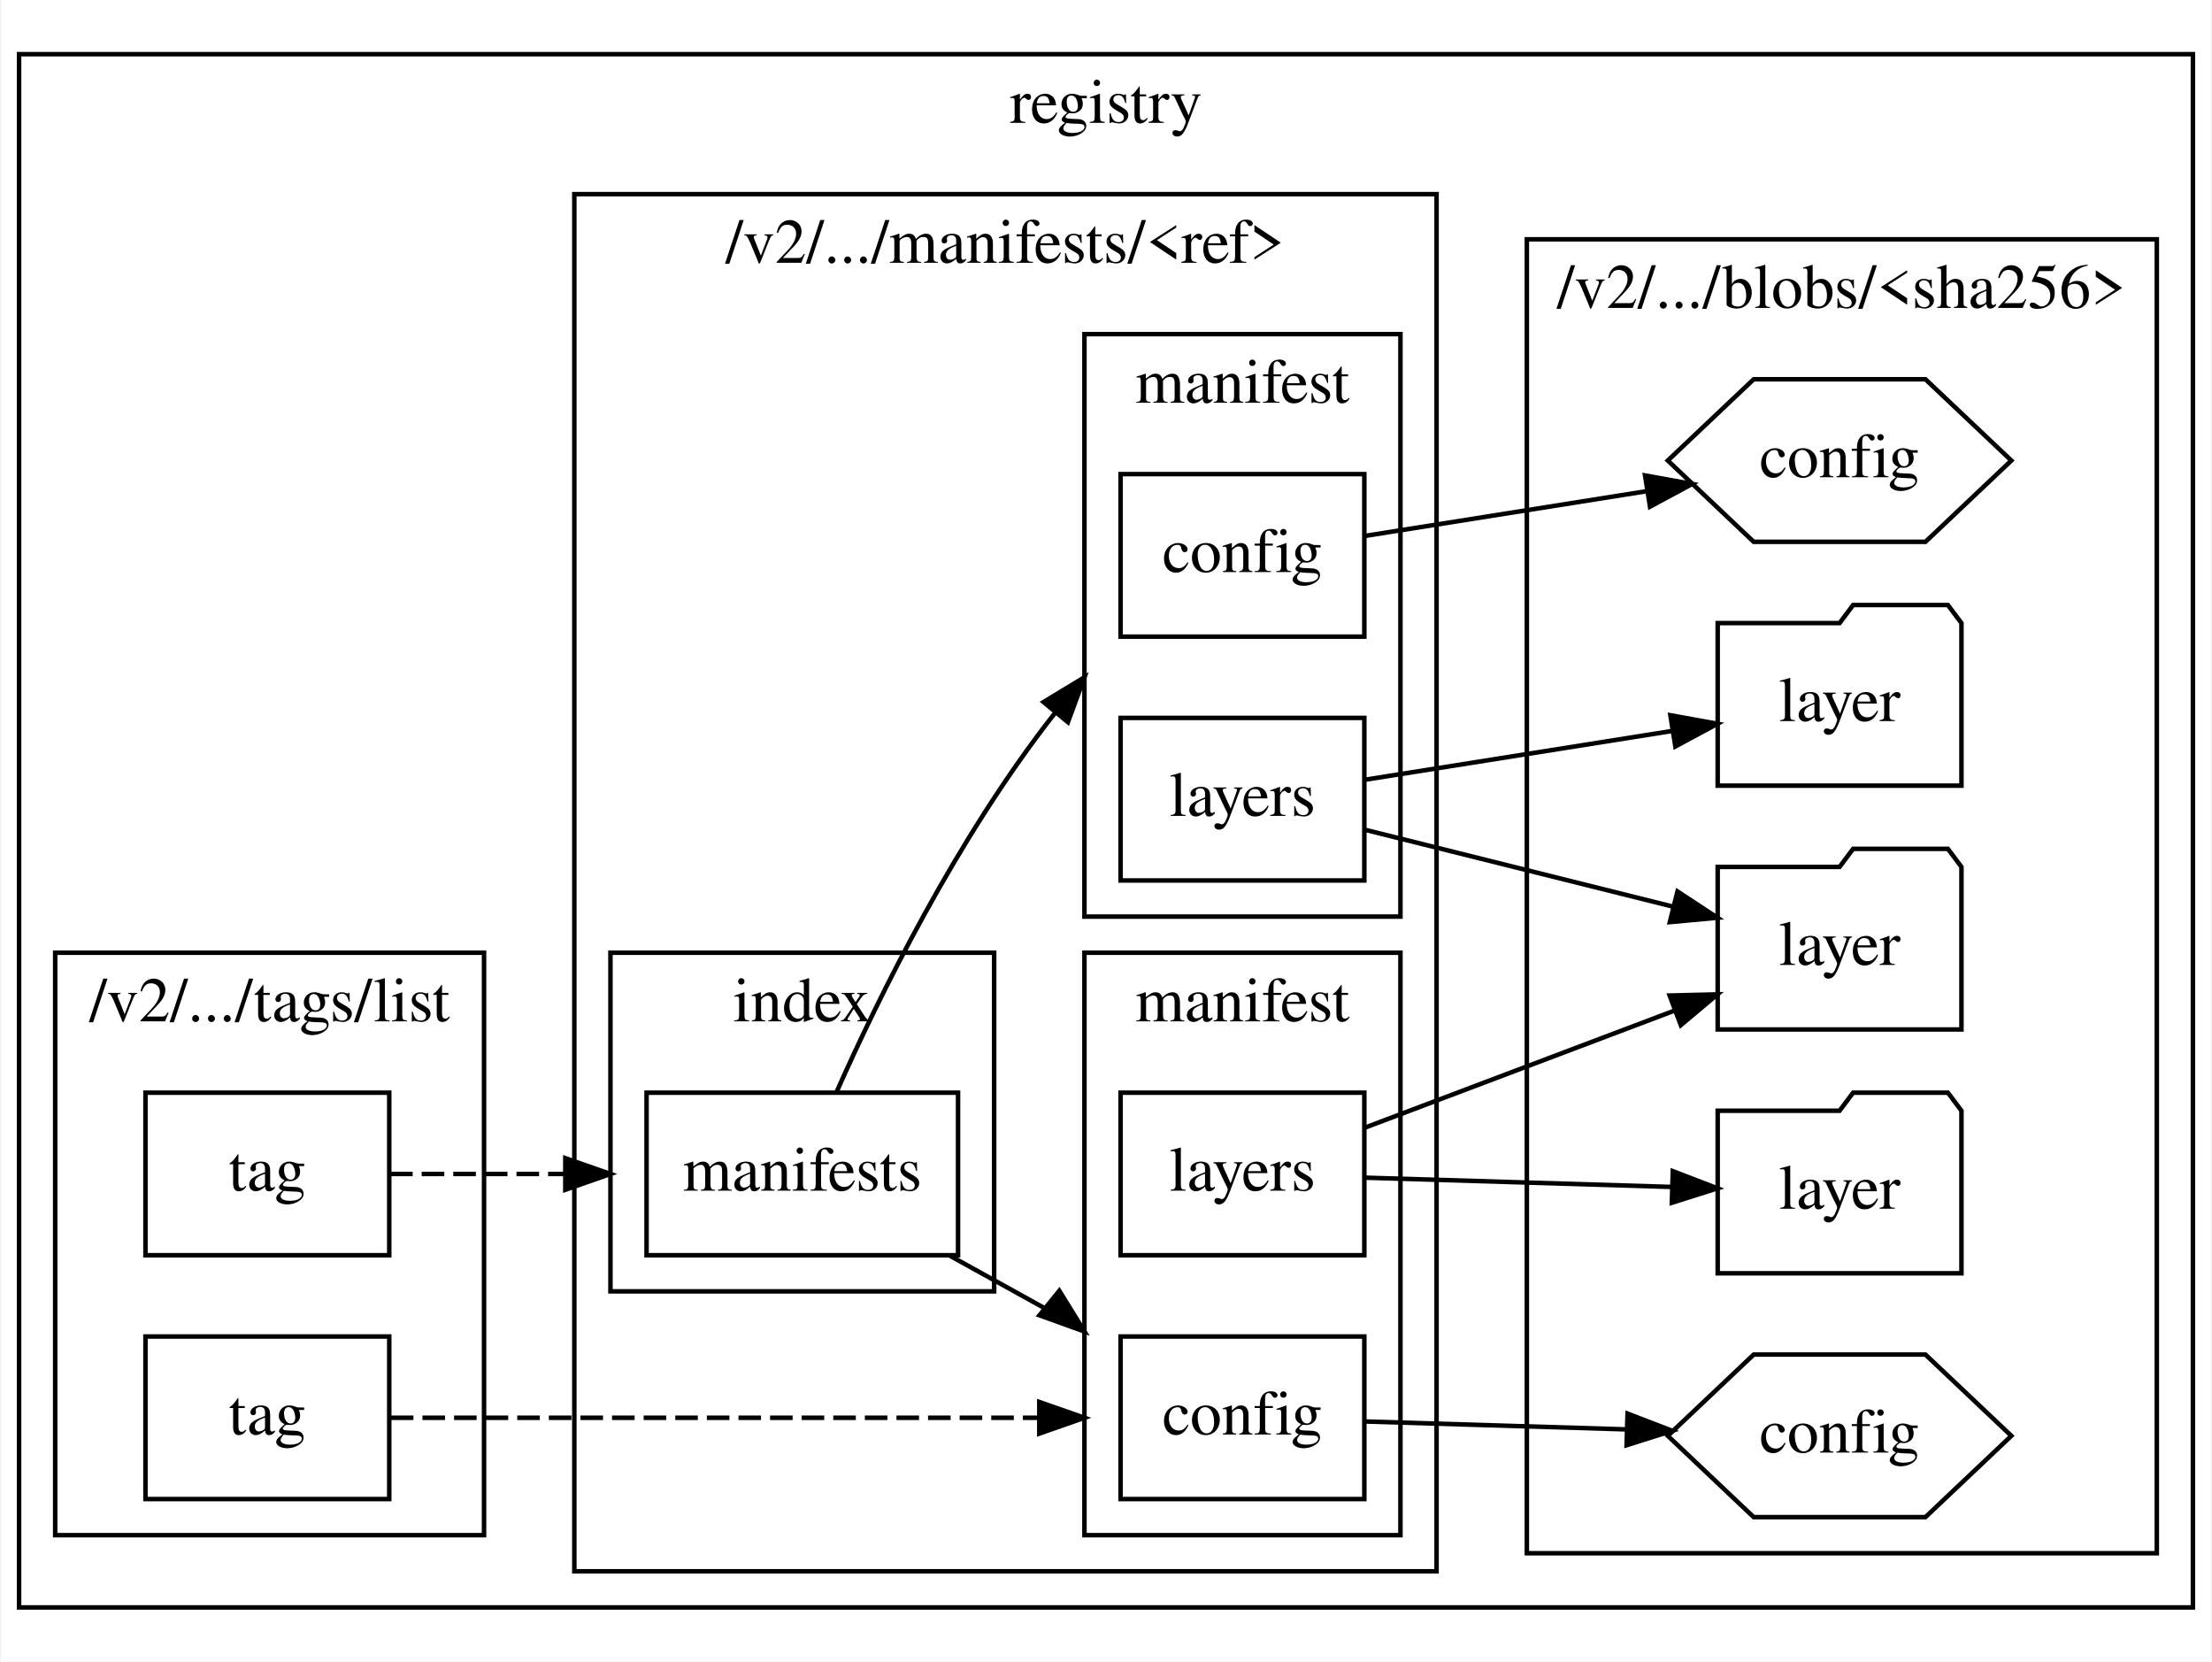
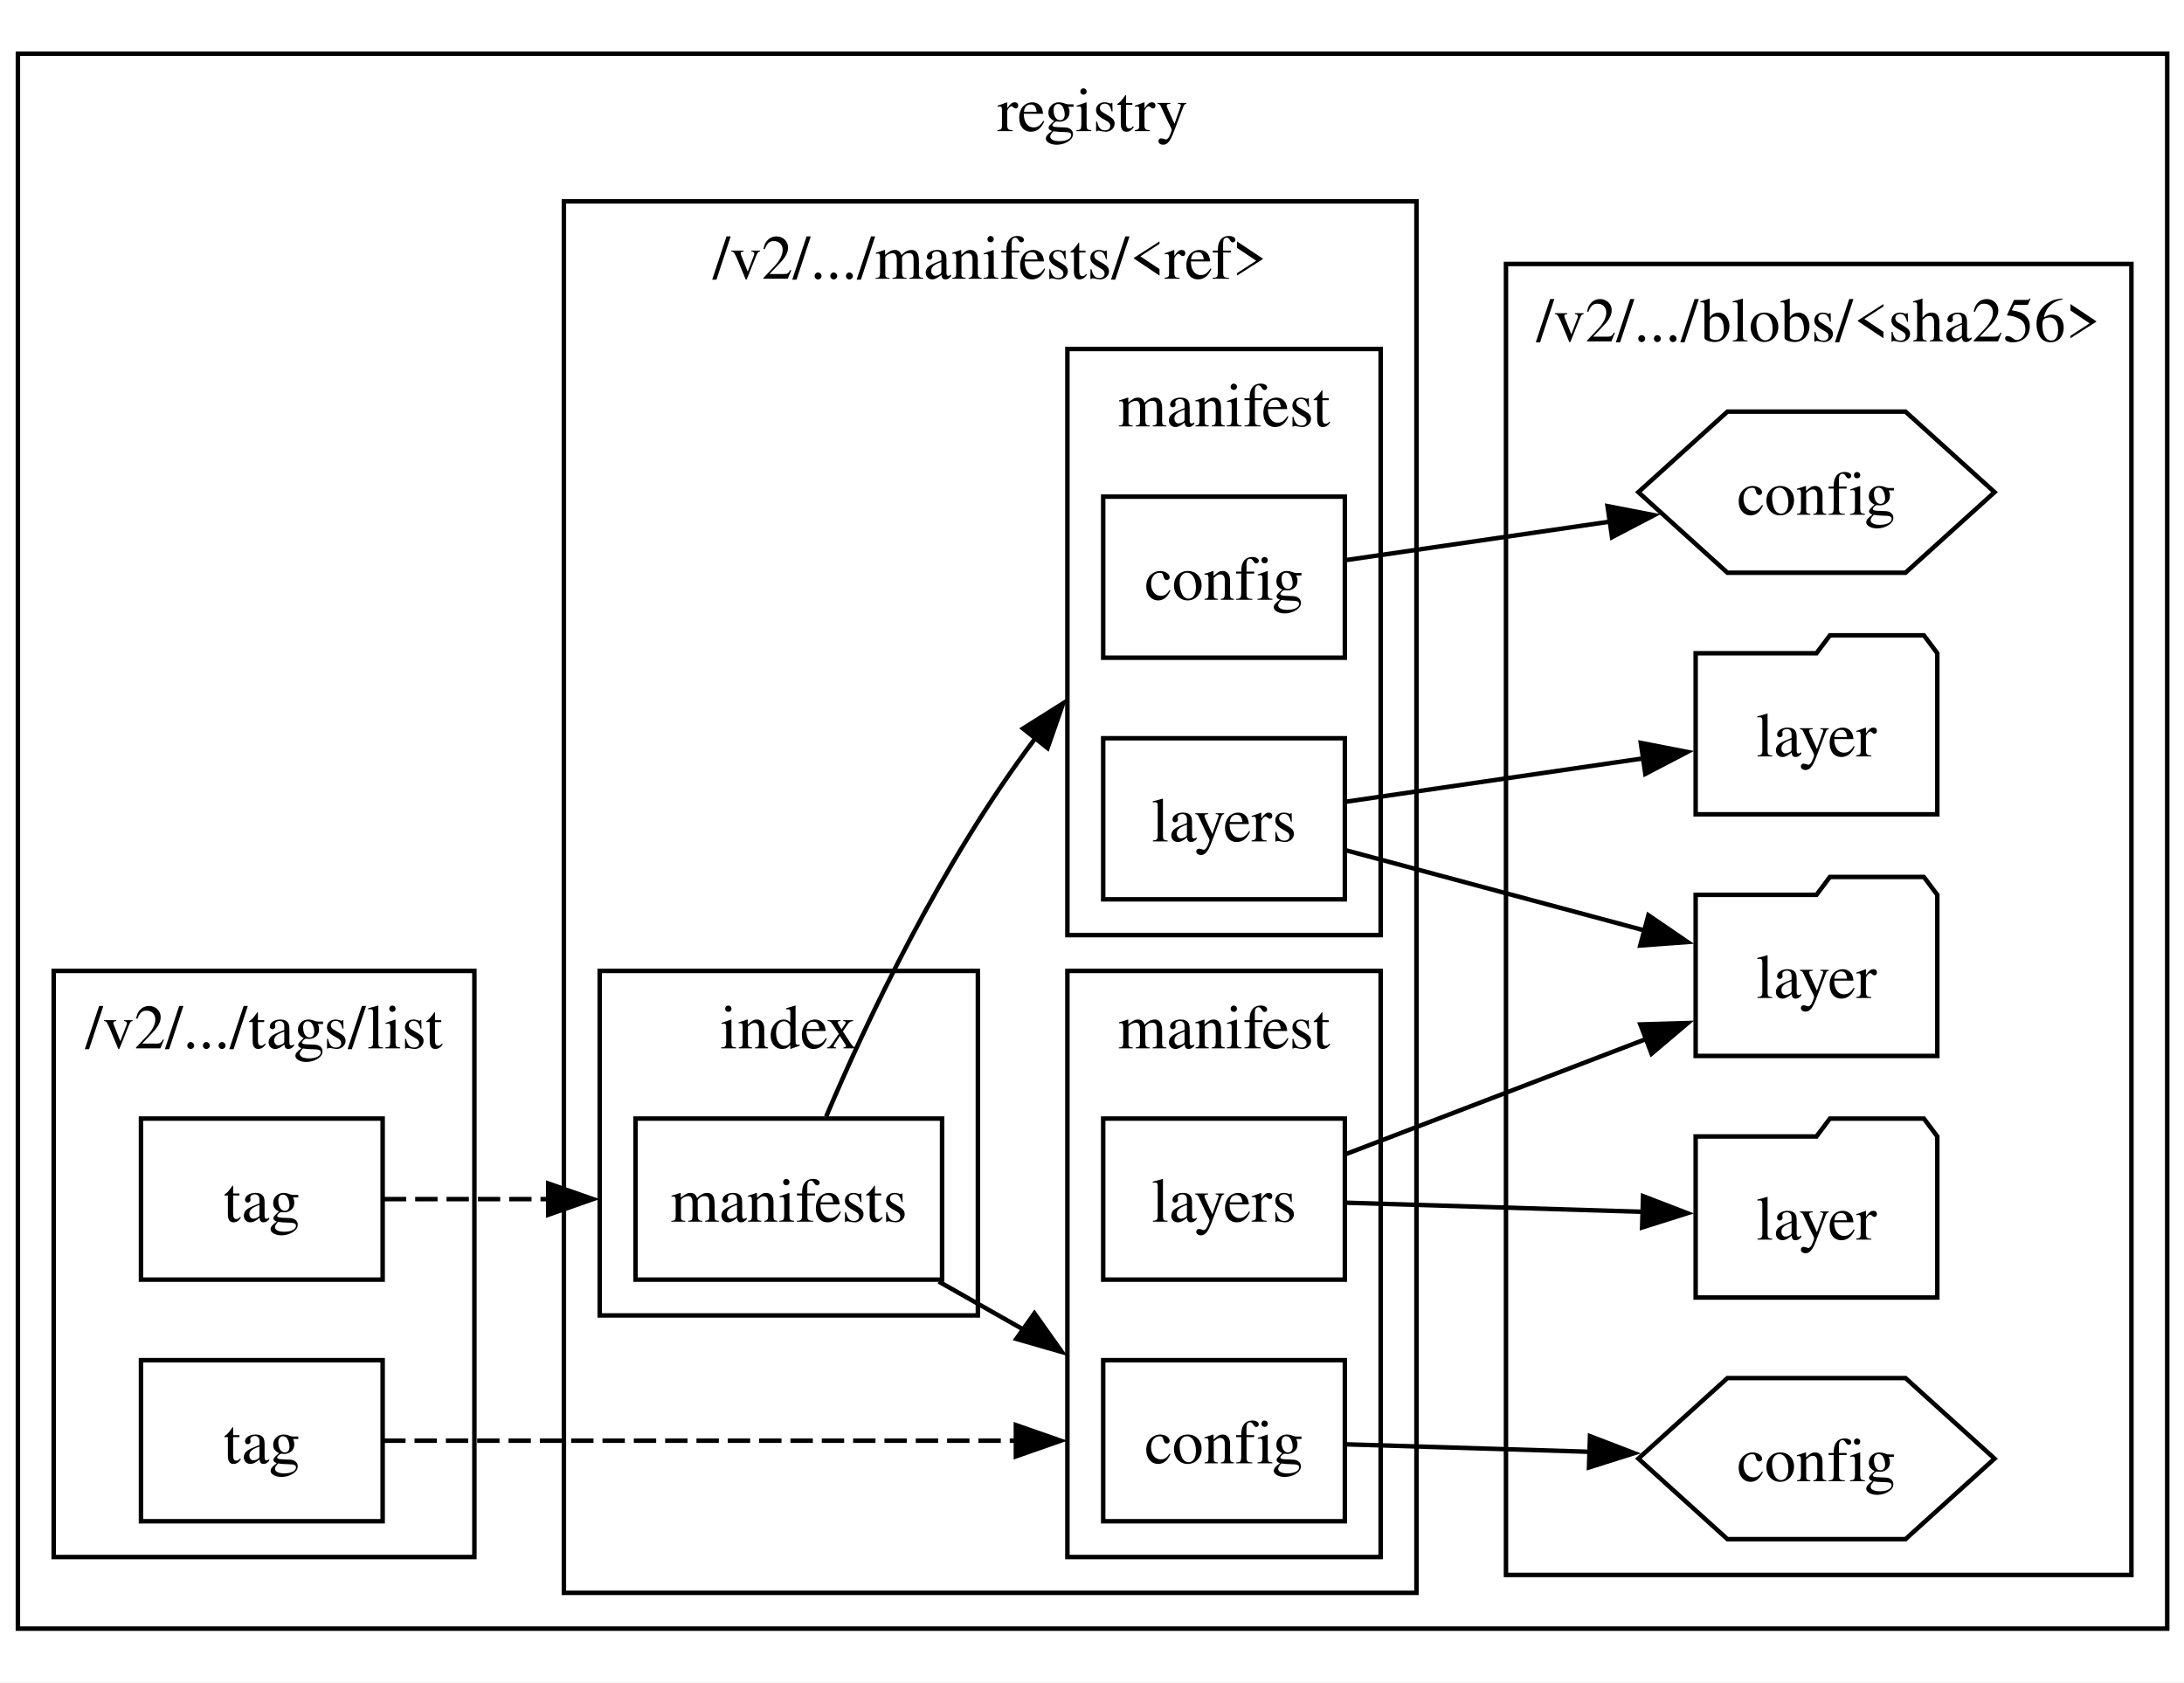
- <svg xmlns="http://www.w3.org/2000/svg" width="490pt" height="368pt" viewBox="0.00 0.00 489.55 368.00">
-   <g id="graph0" class="graph" transform="scale(1 1) rotate(0) translate(4 364)">
-     <polygon fill="#ffffff" stroke="transparent" points="-4,4 -4,-364 485.55,-364 485.55,4 -4,4" />
+ <svg xmlns="http://www.w3.org/2000/svg" width="488pt" height="376pt" viewBox="0.00 0.00 488.00 376.00">
+   <g id="graph0" class="graph" transform="scale(1 1) rotate(0) translate(4 372)">
+     <polygon fill="white" stroke="none" points="-4,4 -4,-372 484.25,-372 484.25,4 -4,4" />
    <g id="clust1" class="cluster">
-       <polygon fill="none" stroke="#000000" points="0,-8 0,-352 481.55,-352 481.55,-8 0,-8" />
-       <text text-anchor="middle" x="240.775" y="-336.8" font-family="Times,serif" font-size="14.00" fill="#000000">registry</text>
+       <polygon fill="none" stroke="black" points="0,-8 0,-360 480.25,-360 480.25,-8 0,-8" />
+       <text xml:space="preserve" text-anchor="middle" x="240.12" y="-342.7" font-family="Times,serif" font-size="14.00">registry</text>
    </g>
    <g id="clust2" class="cluster">
-       <polygon fill="none" stroke="#000000" points="8,-24 8,-153 103,-153 103,-24 8,-24" />
-       <text text-anchor="middle" x="55.5" y="-137.8" font-family="Times,serif" font-size="14.00" fill="#000000">/v2/.../tags/list</text>
+       <polygon fill="none" stroke="black" points="8,-24 8,-155 102,-155 102,-24 8,-24" />
+       <text xml:space="preserve" text-anchor="middle" x="55" y="-137.7" font-family="Times,serif" font-size="14.00">/v2/.../tags/list</text>
    </g>
    <g id="clust3" class="cluster">
-       <polygon fill="none" stroke="#000000" points="123,-16 123,-321 314,-321 314,-16 123,-16" />
-       <text text-anchor="middle" x="218.5" y="-305.8" font-family="Times,serif" font-size="14.00" fill="#000000">/v2/.../manifests/&lt;ref&gt;</text>
+       <polygon fill="none" stroke="black" points="122,-16 122,-327 312.5,-327 312.5,-16 122,-16" />
+       <text xml:space="preserve" text-anchor="middle" x="217.25" y="-309.7" font-family="Times,serif" font-size="14.00">/v2/.../manifests/&lt;ref&gt;</text>
    </g>
    <g id="clust4" class="cluster">
-       <polygon fill="none" stroke="#000000" points="236,-24 236,-153 306,-153 306,-24 236,-24" />
-       <text text-anchor="middle" x="271" y="-137.8" font-family="Times,serif" font-size="14.00" fill="#000000">manifest</text>
+       <polygon fill="none" stroke="black" points="234.5,-24 234.5,-155 304.5,-155 304.5,-24 234.5,-24" />
+       <text xml:space="preserve" text-anchor="middle" x="269.5" y="-137.7" font-family="Times,serif" font-size="14.00">manifest</text>
    </g>
    <g id="clust5" class="cluster">
-       <polygon fill="none" stroke="#000000" points="236,-161 236,-290 306,-290 306,-161 236,-161" />
-       <text text-anchor="middle" x="271" y="-274.8" font-family="Times,serif" font-size="14.00" fill="#000000">manifest</text>
+       <polygon fill="none" stroke="black" points="234.5,-163 234.5,-294 304.5,-294 304.5,-163 234.5,-163" />
+       <text xml:space="preserve" text-anchor="middle" x="269.5" y="-276.7" font-family="Times,serif" font-size="14.00">manifest</text>
    </g>
    <g id="clust6" class="cluster">
-       <polygon fill="none" stroke="#000000" points="131,-78 131,-153 216,-153 216,-78 131,-78" />
-       <text text-anchor="middle" x="173.5" y="-137.8" font-family="Times,serif" font-size="14.00" fill="#000000">index</text>
+       <polygon fill="none" stroke="black" points="130,-78 130,-155 214.5,-155 214.5,-78 130,-78" />
+       <text xml:space="preserve" text-anchor="middle" x="172.25" y="-137.7" font-family="Times,serif" font-size="14.00">index</text>
    </g>
    <g id="clust7" class="cluster">
-       <polygon fill="none" stroke="#000000" points="334,-20 334,-311 473.55,-311 473.55,-20 334,-20" />
-       <text text-anchor="middle" x="403.775" y="-295.8" font-family="Times,serif" font-size="14.00" fill="#000000">/v2/.../blobs/&lt;sha256&gt;</text>
+       <polygon fill="none" stroke="black" points="332.5,-20 332.5,-313 472.25,-313 472.25,-20 332.5,-20" />
+       <text xml:space="preserve" text-anchor="middle" x="402.38" y="-295.7" font-family="Times,serif" font-size="14.00">/v2/.../blobs/&lt;sha256&gt;</text>
    </g>
    <g id="node1" class="node">
-       <polygon fill="none" stroke="#000000" points="82,-68 28,-68 28,-32 82,-32 82,-68" />
-       <text text-anchor="middle" x="55" y="-46.3" font-family="Times,serif" font-size="14.00" fill="#000000">tag</text>
+       <polygon fill="none" stroke="black" points="81.5,-68 27.5,-68 27.5,-32 81.5,-32 81.5,-68" />
+       <text xml:space="preserve" text-anchor="middle" x="54.5" y="-44.95" font-family="Times,serif" font-size="14.00">tag</text>
    </g>
    <g id="node3" class="node">
-       <polygon fill="none" stroke="#000000" points="298,-68 244,-68 244,-32 298,-32 298,-68" />
-       <text text-anchor="middle" x="271" y="-46.3" font-family="Times,serif" font-size="14.00" fill="#000000">config</text>
+       <polygon fill="none" stroke="black" points="296.5,-68 242.5,-68 242.5,-32 296.5,-32 296.5,-68" />
+       <text xml:space="preserve" text-anchor="middle" x="269.5" y="-44.95" font-family="Times,serif" font-size="14.00">config</text>
    </g>
    <g id="edge9" class="edge">
-       <path fill="none" stroke="#000000" stroke-dasharray="5,2" d="M82.356,-50C120.74,-50 190.698,-50 233.788,-50" />
-       <polygon fill="#000000" stroke="#000000" points="226,-53.501 236,-50 226,-46.501 226,-53.501" />
+       <path fill="none" stroke="black" stroke-dasharray="5,2" d="M81.62,-50C118.99,-50 187.92,-50 230.81,-50" />
+       <polygon fill="black" stroke="black" points="222.99,-53.5 232.99,-50 222.99,-46.5 222.99,-53.5" />
    </g>
    <g id="node2" class="node">
-       <polygon fill="none" stroke="#000000" points="82,-122 28,-122 28,-86 82,-86 82,-122" />
-       <text text-anchor="middle" x="55" y="-100.3" font-family="Times,serif" font-size="14.00" fill="#000000">tag</text>
+       <polygon fill="none" stroke="black" points="81.5,-122 27.5,-122 27.5,-86 81.5,-86 81.5,-122" />
+       <text xml:space="preserve" text-anchor="middle" x="54.5" y="-98.95" font-family="Times,serif" font-size="14.00">tag</text>
    </g>
    <g id="node7" class="node">
-       <polygon fill="none" stroke="#000000" points="208,-122 139,-122 139,-86 208,-86 208,-122" />
-       <text text-anchor="middle" x="173.5" y="-100.3" font-family="Times,serif" font-size="14.00" fill="#000000">manifests</text>
+       <polygon fill="none" stroke="black" points="206.5,-122 138,-122 138,-86 206.5,-86 206.5,-122" />
+       <text xml:space="preserve" text-anchor="middle" x="172.25" y="-98.95" font-family="Times,serif" font-size="14.00">manifests</text>
    </g>
    <g id="edge10" class="edge">
-       <path fill="none" stroke="#000000" stroke-dasharray="5,2" d="M82.186,-104C95.975,-104 113.08,-104 128.744,-104" />
-       <polygon fill="#000000" stroke="#000000" points="121,-107.5 131,-104 121,-100.5 121,-107.5" />
+       <path fill="none" stroke="black" stroke-dasharray="5,2" d="M81.77,-104C94.95,-104 111.29,-104 126.38,-104" />
+       <polygon fill="black" stroke="black" points="118.49,-107.5 128.49,-104 118.49,-100.5 118.49,-107.5" />
    </g>
    <g id="node8" class="node">
-       <polygon fill="none" stroke="#000000" points="441.326,-46 422.3,-64 384.249,-64 365.224,-46 384.249,-28 422.3,-28 441.326,-46" />
-       <text text-anchor="middle" x="403.275" y="-42.3" font-family="Times,serif" font-size="14.00" fill="#000000">config</text>
+       <polygon fill="none" stroke="black" points="441.67,-46 421.77,-64 381.98,-64 362.08,-46 381.98,-28 421.77,-28 441.67,-46" />
+       <text xml:space="preserve" text-anchor="middle" x="401.88" y="-40.95" font-family="Times,serif" font-size="14.00">config</text>
    </g>
    <g id="edge7" class="edge">
-       <path fill="none" stroke="#000000" d="M298.087,-49.181C314.745,-48.677 336.552,-48.018 355.989,-47.43" />
-       <polygon fill="#000000" stroke="#000000" points="356.306,-50.922 366.195,-47.121 356.094,-43.925 356.306,-50.922" />
+       <path fill="none" stroke="black" d="M296.88,-49.19C312.53,-48.71 332.88,-48.09 351.42,-47.52" />
+       <polygon fill="black" stroke="black" points="351.27,-51.02 361.15,-47.22 351.05,-44.03 351.27,-51.02" />
    </g>
    <g id="node4" class="node">
-       <polygon fill="none" stroke="#000000" points="298,-122 244,-122 244,-86 298,-86 298,-122" />
-       <text text-anchor="middle" x="271" y="-100.3" font-family="Times,serif" font-size="14.00" fill="#000000">layers</text>
+       <polygon fill="none" stroke="black" points="296.5,-122 242.5,-122 242.5,-86 296.5,-86 296.5,-122" />
+       <text xml:space="preserve" text-anchor="middle" x="269.5" y="-98.95" font-family="Times,serif" font-size="14.00">layers</text>
    </g>
    <g id="node10" class="node">
-       <polygon fill="none" stroke="#000000" points="430.275,-118 427.275,-122 406.275,-122 403.275,-118 376.275,-118 376.275,-82 430.275,-82 430.275,-118" />
-       <text text-anchor="middle" x="403.275" y="-96.3" font-family="Times,serif" font-size="14.00" fill="#000000">layer</text>
+       <polygon fill="none" stroke="black" points="428.88,-118 425.88,-122 404.88,-122 401.88,-118 374.88,-118 374.88,-82 428.88,-82 428.88,-118" />
+       <text xml:space="preserve" text-anchor="middle" x="401.88" y="-94.95" font-family="Times,serif" font-size="14.00">layer</text>
    </g>
    <g id="edge3" class="edge">
-       <path fill="none" stroke="#000000" d="M298.087,-103.181C317.703,-102.588 344.46,-101.779 366.078,-101.125" />
-       <polygon fill="#000000" stroke="#000000" points="366.334,-104.619 376.224,-100.818 366.123,-97.622 366.334,-104.619" />
+       <path fill="none" stroke="black" d="M296.88,-103.19C315.97,-102.6 342.03,-101.81 363.29,-101.15" />
+       <polygon fill="black" stroke="black" points="363.13,-104.66 373.02,-100.85 362.92,-97.66 363.13,-104.66" />
    </g>
    <g id="node11" class="node">
-       <polygon fill="none" stroke="#000000" points="430.275,-172 427.275,-176 406.275,-176 403.275,-172 376.275,-172 376.275,-136 430.275,-136 430.275,-172" />
-       <text text-anchor="middle" x="403.275" y="-150.3" font-family="Times,serif" font-size="14.00" fill="#000000">layer</text>
+       <polygon fill="none" stroke="black" points="428.88,-172 425.88,-176 404.88,-176 401.88,-172 374.88,-172 374.88,-136 428.88,-136 428.88,-172" />
+       <text xml:space="preserve" text-anchor="middle" x="401.88" y="-148.95" font-family="Times,serif" font-size="14.00">layer</text>
    </g>
    <g id="edge4" class="edge">
-       <path fill="none" stroke="#000000" d="M298.087,-114.239C317.882,-121.721 344.947,-131.952 366.666,-140.162" />
-       <polygon fill="#000000" stroke="#000000" points="365.633,-143.513 376.224,-143.775 368.108,-136.965 365.633,-143.513" />
+       <path fill="none" stroke="black" d="M296.88,-114.12C316.15,-121.51 342.51,-131.62 363.88,-139.81" />
+       <polygon fill="black" stroke="black" points="362.53,-143.04 373.12,-143.35 365.03,-136.51 362.53,-143.04" />
    </g>
    <g id="node5" class="node">
-       <polygon fill="none" stroke="#000000" points="298,-259 244,-259 244,-223 298,-223 298,-259" />
-       <text text-anchor="middle" x="271" y="-237.3" font-family="Times,serif" font-size="14.00" fill="#000000">config</text>
+       <polygon fill="none" stroke="black" points="296.5,-261 242.5,-261 242.5,-225 296.5,-225 296.5,-261" />
+       <text xml:space="preserve" text-anchor="middle" x="269.5" y="-237.95" font-family="Times,serif" font-size="14.00">config</text>
    </g>
    <g id="node9" class="node">
-       <polygon fill="none" stroke="#000000" points="441.326,-262 422.3,-280 384.249,-280 365.224,-262 384.249,-244 422.3,-244 441.326,-262" />
-       <text text-anchor="middle" x="403.275" y="-258.3" font-family="Times,serif" font-size="14.00" fill="#000000">config</text>
+       <polygon fill="none" stroke="black" points="441.67,-262 421.77,-280 381.98,-280 362.08,-262 381.98,-244 421.77,-244 441.67,-262" />
+       <text xml:space="preserve" text-anchor="middle" x="401.88" y="-256.95" font-family="Times,serif" font-size="14.00">config</text>
    </g>
    <g id="edge8" class="edge">
-       <path fill="none" stroke="#000000" d="M298.087,-245.3C316.062,-248.154 340.034,-251.96 360.552,-255.217" />
-       <polygon fill="#000000" stroke="#000000" points="360.186,-258.703 370.611,-256.814 361.283,-251.79 360.186,-258.703" />
+       <path fill="none" stroke="black" d="M296.88,-246.84C313.8,-249.31 336.2,-252.57 355.88,-255.44" />
+       <polygon fill="black" stroke="black" points="355.19,-258.88 365.59,-256.86 356.2,-251.95 355.19,-258.88" />
    </g>
    <g id="node6" class="node">
-       <polygon fill="none" stroke="#000000" points="298,-205 244,-205 244,-169 298,-169 298,-205" />
-       <text text-anchor="middle" x="271" y="-183.3" font-family="Times,serif" font-size="14.00" fill="#000000">layers</text>
+       <polygon fill="none" stroke="black" points="296.5,-207 242.5,-207 242.5,-171 296.5,-171 296.5,-207" />
+       <text xml:space="preserve" text-anchor="middle" x="269.5" y="-183.95" font-family="Times,serif" font-size="14.00">layers</text>
    </g>
    <g id="edge5" class="edge">
-       <path fill="none" stroke="#000000" d="M298.087,-180.242C317.792,-175.326 344.704,-168.612 366.373,-163.206" />
-       <polygon fill="#000000" stroke="#000000" points="367.369,-166.565 376.224,-160.749 365.674,-159.773 367.369,-166.565" />
+       <path fill="none" stroke="black" d="M296.88,-181.92C316.06,-176.77 342.27,-169.73 363.58,-164.01" />
+       <polygon fill="black" stroke="black" points="364.32,-167.44 373.07,-161.46 362.5,-160.68 364.32,-167.44" />
    </g>
    <g id="node12" class="node">
-       <polygon fill="none" stroke="#000000" points="430.275,-226 427.275,-230 406.275,-230 403.275,-226 376.275,-226 376.275,-190 430.275,-190 430.275,-226" />
-       <text text-anchor="middle" x="403.275" y="-204.3" font-family="Times,serif" font-size="14.00" fill="#000000">layer</text>
+       <polygon fill="none" stroke="black" points="428.88,-226 425.88,-230 404.88,-230 401.88,-226 374.88,-226 374.88,-190 428.88,-190 428.88,-226" />
+       <text xml:space="preserve" text-anchor="middle" x="401.88" y="-202.95" font-family="Times,serif" font-size="14.00">layer</text>
    </g>
    <g id="edge6" class="edge">
-       <path fill="none" stroke="#000000" d="M298.087,-191.3C317.703,-194.415 344.46,-198.663 366.078,-202.095" />
-       <polygon fill="#000000" stroke="#000000" points="365.799,-205.594 376.224,-203.705 366.897,-198.681 365.799,-205.594" />
+       <path fill="none" stroke="black" d="M296.88,-192.84C315.97,-195.63 342.03,-199.42 363.29,-202.52" />
+       <polygon fill="black" stroke="black" points="362.63,-205.96 373.03,-203.94 363.64,-199.04 362.63,-205.96" />
    </g>
    <g id="edge1" class="edge">
-       <path fill="none" stroke="#000000" d="M206.237,-85.869C215.46,-80.76 225.544,-75.176 234.949,-69.966" />
-       <polygon fill="#000000" stroke="#000000" points="230.435,-78.131 236,-69.115 226.027,-72.693 230.435,-78.131" />
+       <path fill="none" stroke="black" d="M205.76,-85.57C214.29,-80.74 223.53,-75.5 232.23,-70.56" />
+       <polygon fill="black" stroke="black" points="227.14,-78.47 233.27,-69.83 223.09,-72.76 227.14,-78.47" />
    </g>
    <g id="edge2" class="edge">
-       <path fill="none" stroke="#000000" d="M181.091,-122.144C190.382,-143.095 207.604,-178.237 229.411,-206.011" />
-       <polygon fill="#000000" stroke="#000000" points="226.937,-208.512 236,-214 232.338,-204.058 226.937,-208.512" />
+       <path fill="none" stroke="black" d="M180.6,-122.44C189.54,-143.55 206.12,-178.87 227.42,-207.11" />
+       <polygon fill="black" stroke="black" points="224.59,-209.17 233.56,-214.82 230.07,-204.81 224.59,-209.17" />
    </g>
  </g>
</svg>
